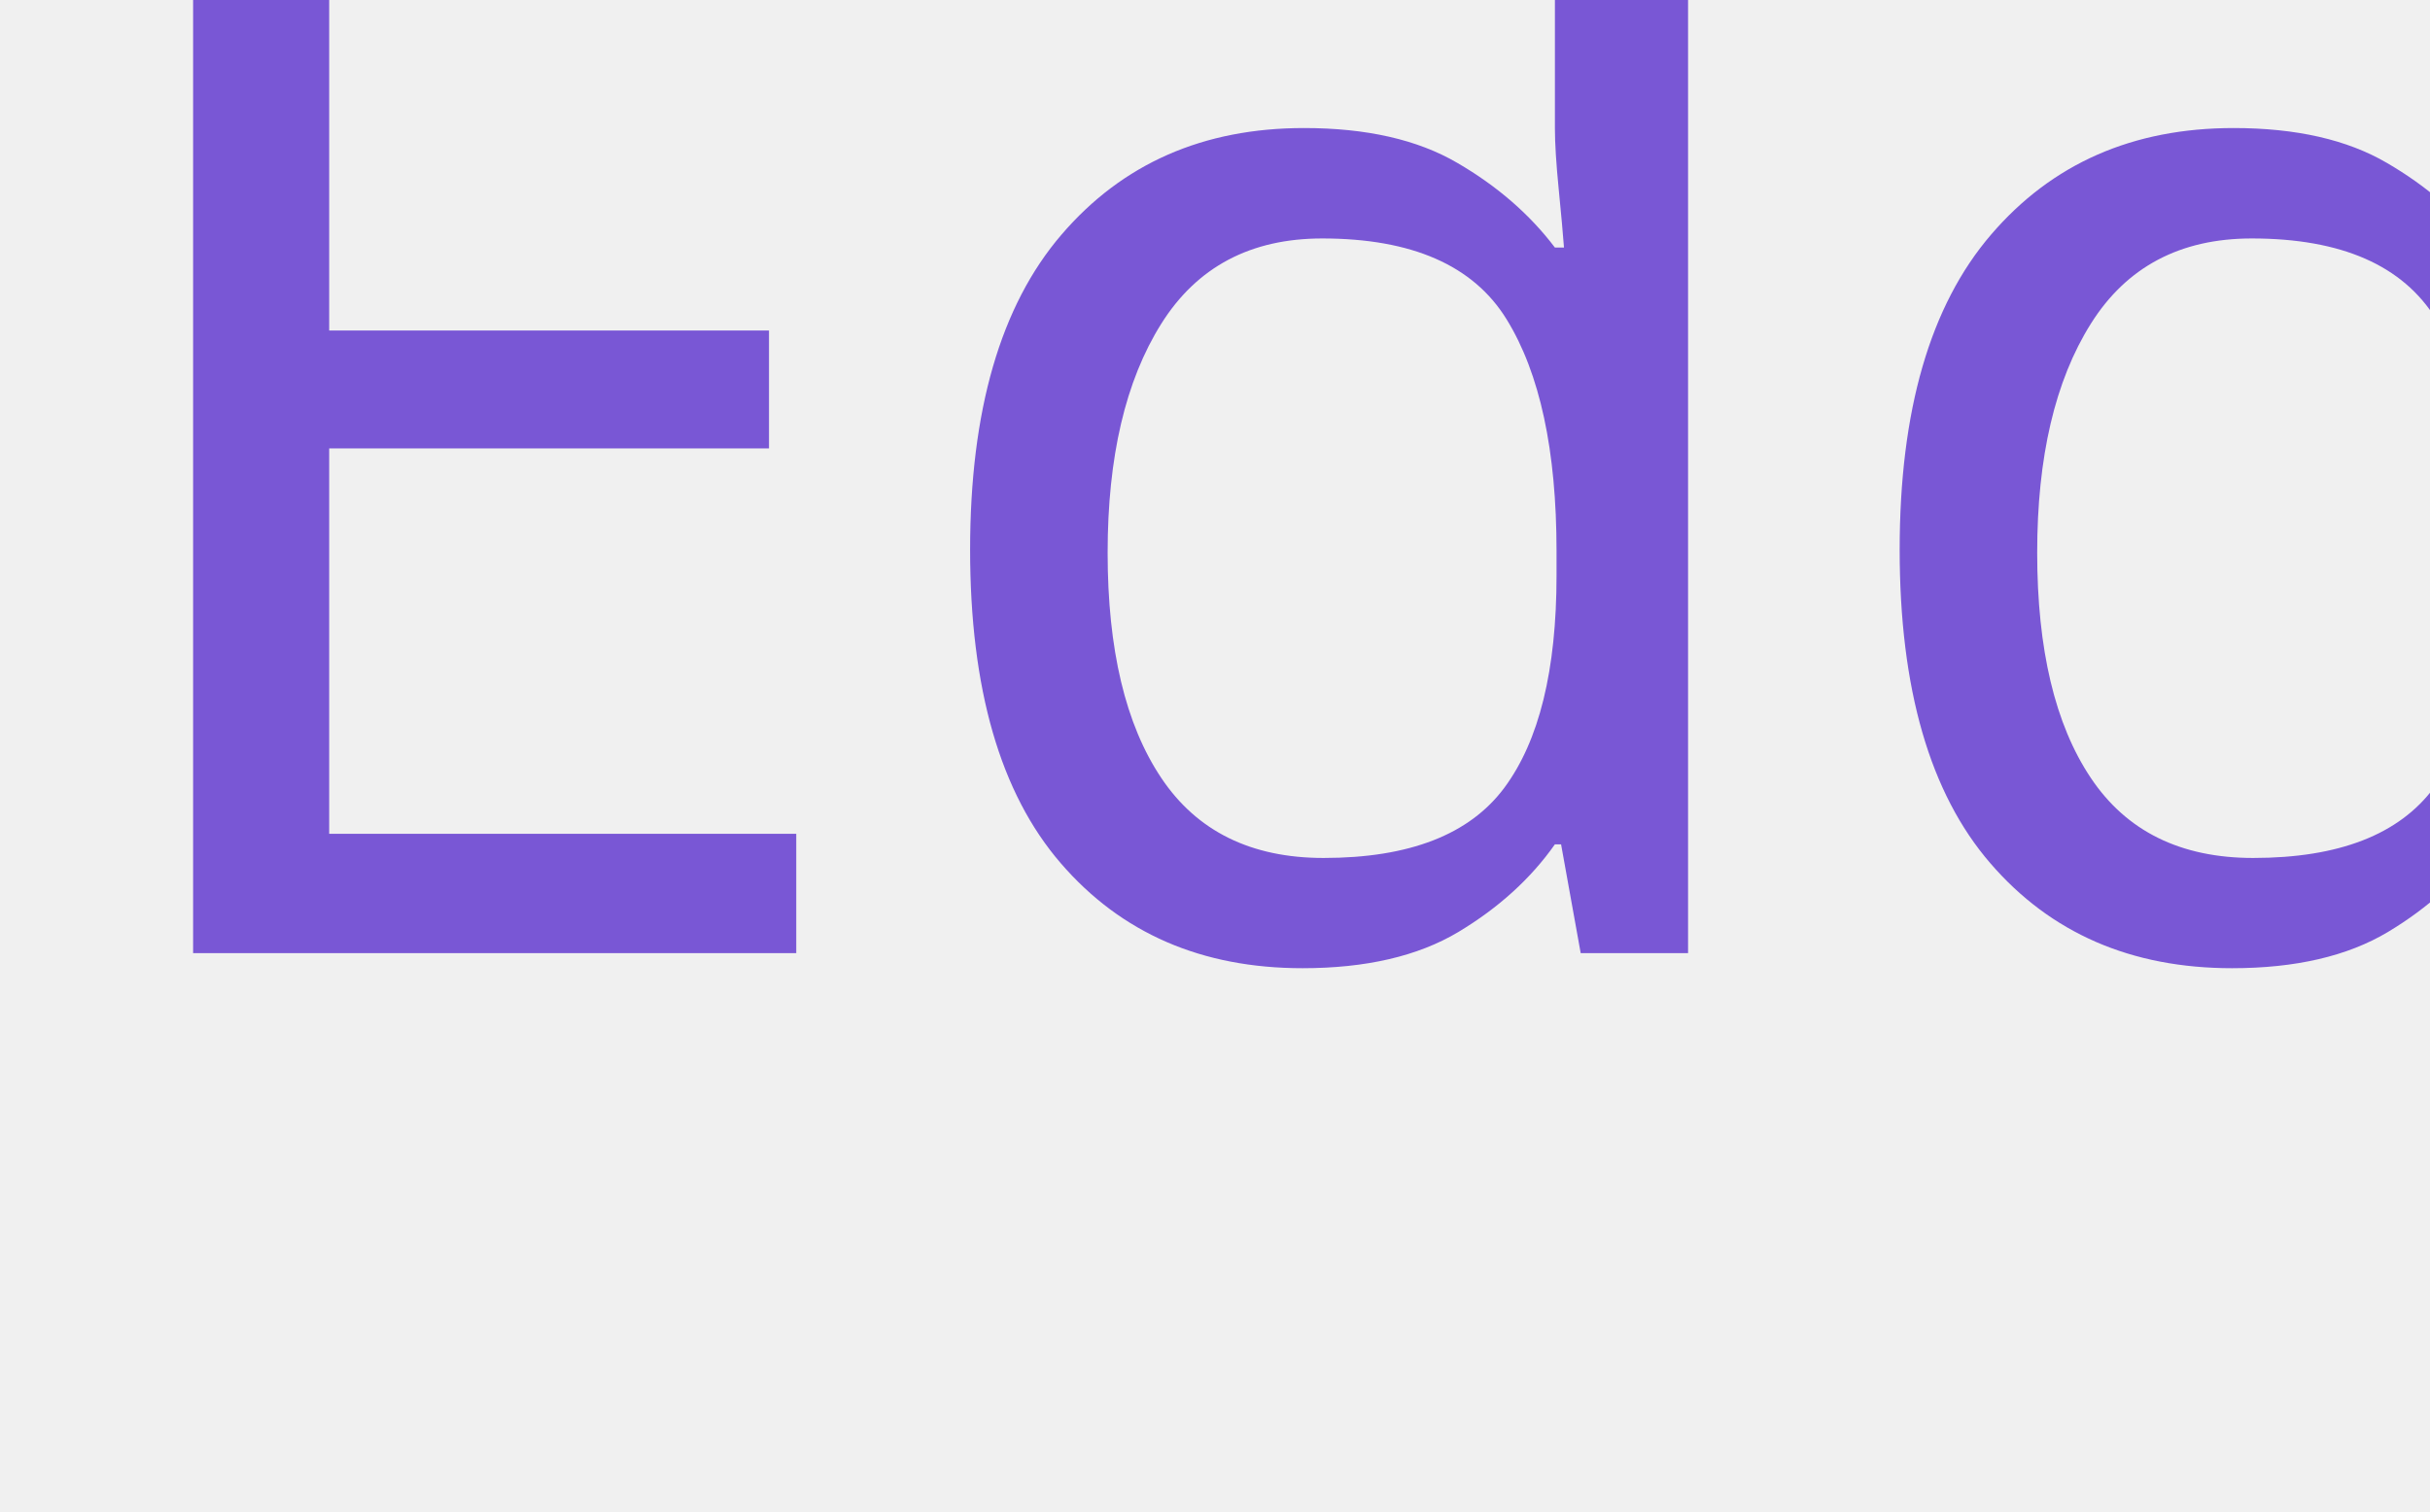
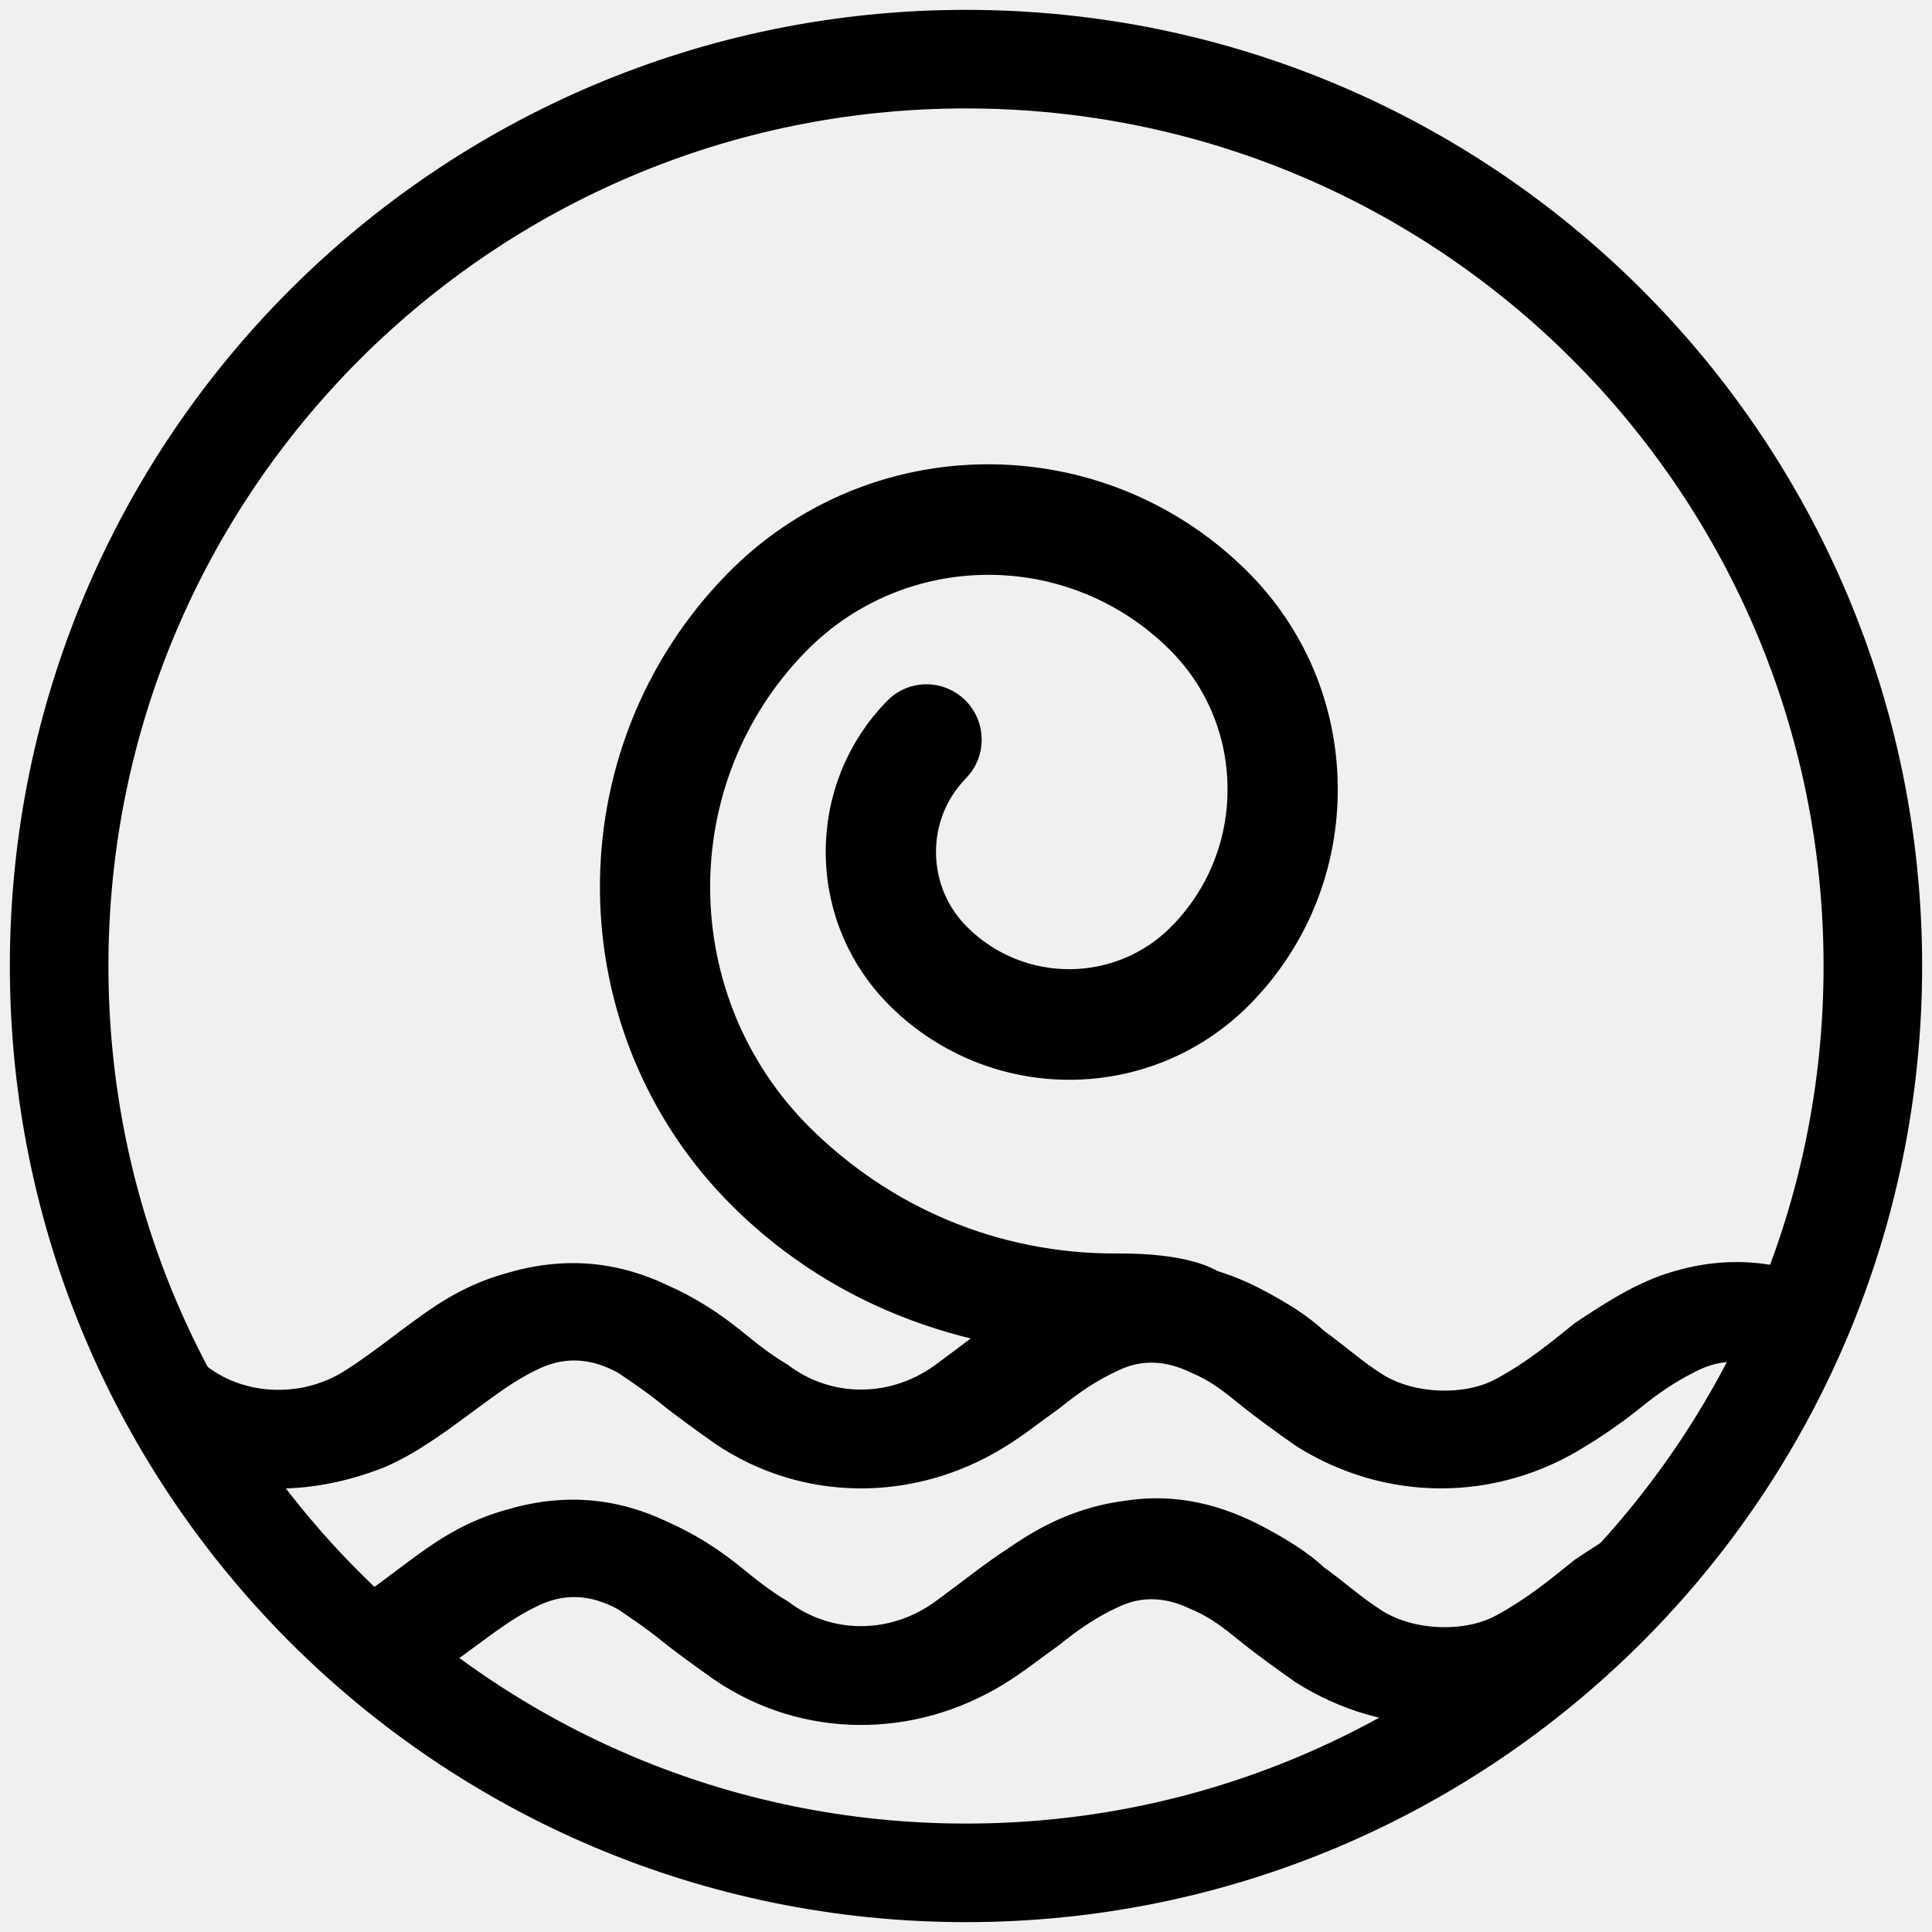
- <svg xmlns="http://www.w3.org/2000/svg" width="209px" height="130px" viewBox="0 0 209 130" version="1.1">
-   <g id="Page-1" stroke="none" stroke-width="1" fill="none" fill-rule="evenodd" font-family="SignPainter-HouseScriptSemibold, SignPainter" font-size="130" font-style="condensed" font-weight="500">
-     <text id="Eddy" fill="#7957D5">
-       <tspan x="4" y="82">Eddy</tspan>
-     </text>
+ <svg xmlns="http://www.w3.org/2000/svg" xmlns:xlink="http://www.w3.org/1999/xlink" width="98px" height="98px" viewBox="0 0 98 98" version="1.1">
+   <defs>
+     <circle id="path-1" cx="46" cy="46" r="46" />
+   </defs>
+   <g id="Page-1" stroke="none" stroke-width="1" fill="none" fill-rule="evenodd">
+     <g id="Logos" transform="translate(-1, -3)">
+       <g id="Logo" transform="translate(4, 6)">
+         <g>
+           <mask id="mask-2" fill="white">
+             <use xlink:href="#path-1" />
+           </mask>
+           <use id="Oval" stroke="#000000" stroke-width="5" fill-rule="nonzero" xlink:href="#path-1" />
+           <g id="Waves" mask="url(#mask-2)" fill="#000000">
+             <g transform="translate(0, 61)">
+               <path d="M100.029,23.523 C96.95,23.523 94.486,22.823 92.392,21.423 C91.283,20.723 90.298,19.923 89.312,19.123 C88.696,18.623 87.957,18.123 87.218,17.723 C85.863,16.923 84.385,16.823 82.906,17.623 C81.921,18.123 81.059,18.723 80.319,19.323 C79.457,20.023 78.472,20.723 77.486,21.323 C72.928,24.223 67.262,24.223 62.704,21.323 C61.718,20.623 60.733,19.923 59.871,19.223 C59.132,18.623 58.392,18.023 57.407,17.623 C56.175,17.023 54.943,16.923 53.711,17.523 C52.603,18.023 51.617,18.723 50.755,19.423 C49.769,20.123 48.907,20.823 47.922,21.423 C43.364,24.223 37.697,24.223 33.262,21.223 C32.277,20.523 31.292,19.823 30.429,19.123 C29.813,18.623 29.074,18.123 28.335,17.623 C26.857,16.823 25.502,16.823 24.147,17.523 C22.915,18.123 21.929,18.923 20.821,19.723 C19.466,20.723 18.111,21.723 16.509,22.423 C12.198,24.123 8.009,23.823 4.191,21.523 C2.959,20.823 1.973,20.023 0.988,19.223 C-0.244,18.223 -0.367,16.623 0.865,15.623 C2.096,14.623 3.944,14.623 5.299,15.623 C6.038,16.223 6.778,16.723 7.517,17.323 C9.488,18.823 12.444,18.923 14.661,17.423 C15.893,16.623 17.002,15.723 18.111,14.923 C19.466,13.923 20.821,13.123 22.545,12.623 C25.502,11.723 28.212,11.923 30.922,13.223 C32.277,13.823 33.509,14.623 34.618,15.523 C35.357,16.123 36.096,16.723 36.958,17.223 C39.175,18.923 42.255,18.923 44.596,17.123 C45.827,16.223 46.936,15.323 48.168,14.523 C49.893,13.323 51.74,12.423 54.081,12.123 C56.668,11.723 59.008,12.323 61.226,13.523 C62.334,14.123 63.32,14.723 64.182,15.523 C65.168,16.223 66.03,17.023 67.139,17.723 C68.74,18.723 71.327,18.823 72.928,17.923 C74.407,17.123 75.638,16.123 76.87,15.123 C78.225,14.223 79.58,13.323 81.182,12.723 C84.261,11.623 87.218,11.823 90.051,13.223 C91.283,13.823 92.515,14.623 93.5,15.423 C94.363,16.023 95.102,16.623 95.964,17.323 C97.935,18.823 101.015,18.923 103.232,17.323 C104.341,16.623 105.326,15.823 106.312,15.023 C107.667,14.123 109.391,14.123 110.623,15.123 C111.609,15.923 111.978,17.423 110.993,18.323 C108.775,20.323 106.435,22.123 103.109,23.123 C102,23.323 100.892,23.423 100.029,23.523 Z" id="Wave-2" />
+               <path d="M100.029,11.523 C96.95,11.523 94.486,10.823 92.392,9.423 C91.283,8.723 90.298,7.923 89.312,7.123 C88.696,6.623 87.957,6.123 87.218,5.723 C85.863,4.923 84.385,4.823 82.906,5.623 C81.921,6.123 81.059,6.723 80.319,7.323 C79.457,8.023 78.472,8.723 77.486,9.323 C72.928,12.223 67.262,12.223 62.704,9.323 C61.718,8.623 60.733,7.923 59.871,7.223 C59.132,6.623 58.392,6.023 57.407,5.623 C56.175,5.023 54.943,4.923 53.711,5.523 C52.603,6.023 51.617,6.723 50.755,7.423 C49.769,8.123 48.907,8.823 47.922,9.423 C43.364,12.223 37.697,12.223 33.262,9.223 C32.277,8.523 31.292,7.823 30.429,7.123 C29.813,6.623 29.074,6.123 28.335,5.623 C26.857,4.823 25.502,4.823 24.147,5.523 C22.915,6.123 21.929,6.923 20.821,7.723 C19.466,8.723 18.111,9.723 16.509,10.423 C12.198,12.123 8.009,11.823 4.191,9.523 C2.959,8.823 1.973,8.023 0.988,7.223 C-0.244,6.223 -0.367,4.623 0.865,3.623 C2.096,2.623 3.944,2.623 5.299,3.623 C6.038,4.223 6.778,4.723 7.517,5.323 C9.488,6.823 12.444,6.923 14.661,5.423 C15.893,4.623 17.002,3.723 18.111,2.923 C19.466,1.923 20.821,1.123 22.545,0.623 C25.502,-0.277 28.212,-0.077 30.922,1.223 C32.277,1.823 33.509,2.623 34.618,3.523 C35.357,4.123 36.096,4.723 36.958,5.223 C39.175,6.923 42.255,6.923 44.596,5.123 C45.827,4.223 46.936,3.323 48.168,2.523 C49.893,1.323 51.74,0.423 54.081,0.123 C56.668,-0.277 59.008,0.323 61.226,1.523 C62.334,2.123 63.32,2.723 64.182,3.523 C65.168,4.223 66.03,5.023 67.139,5.723 C68.74,6.723 71.327,6.823 72.928,5.923 C74.407,5.123 75.638,4.123 76.87,3.123 C78.225,2.223 79.58,1.323 81.182,0.723 C84.261,-0.377 87.218,-0.177 90.051,1.223 C91.283,1.823 92.515,2.623 93.5,3.423 C94.363,4.023 95.102,4.623 95.964,5.323 C97.935,6.823 101.015,6.923 103.232,5.323 C104.341,4.623 105.326,3.823 106.312,3.023 C107.667,2.123 109.391,2.123 110.623,3.123 C111.609,3.923 111.978,5.423 110.993,6.323 C108.775,8.323 106.435,10.123 103.109,11.123 C102,11.323 100.892,11.423 100.029,11.523 Z" id="Wave-1" />
+             </g>
+           </g>
+           <path d="M37.477,28.804 C31.392,32.364 27.506,38.151 25.736,44.946 C23.967,51.74 26.742,51.629 28.305,45.634 C29.112,42.54 30.52,39.702 32.432,37.248 C34.223,34.949 36.458,32.988 39.055,31.468 C47.774,26.37 59.043,29.271 64.175,37.935 C68.193,44.723 65.907,53.491 59.081,57.486 C56.507,58.991 53.497,59.41 50.604,58.666 C47.713,57.923 45.286,56.104 43.77,53.547 C41.355,49.467 42.73,44.194 46.832,41.796 C48.351,40.907 50.127,40.66 51.833,41.099 C53.539,41.538 54.969,42.612 55.863,44.12 C56.299,44.857 57.252,45.101 57.991,44.669 C58.732,44.236 58.98,43.287 58.543,42.553 C57.229,40.331 55.122,38.753 52.612,38.105 C50.102,37.459 47.488,37.823 45.253,39.131 C39.672,42.395 37.803,49.564 41.089,55.112 C43.025,58.382 46.127,60.706 49.824,61.658 C53.52,62.609 57.367,62.074 60.658,60.147 C68.963,55.288 71.743,44.621 66.854,36.367 C60.853,26.234 47.675,22.842 37.477,28.804 Z" id="Spiral" stroke="#000000" stroke-width="2.5" fill="#000000" mask="url(#mask-2)" transform="translate(47.21647, 43.99025) rotate(-105) translate(-47.21647, -43.99025) " />
+         </g>
+       </g>
+     </g>
  </g>
</svg>
